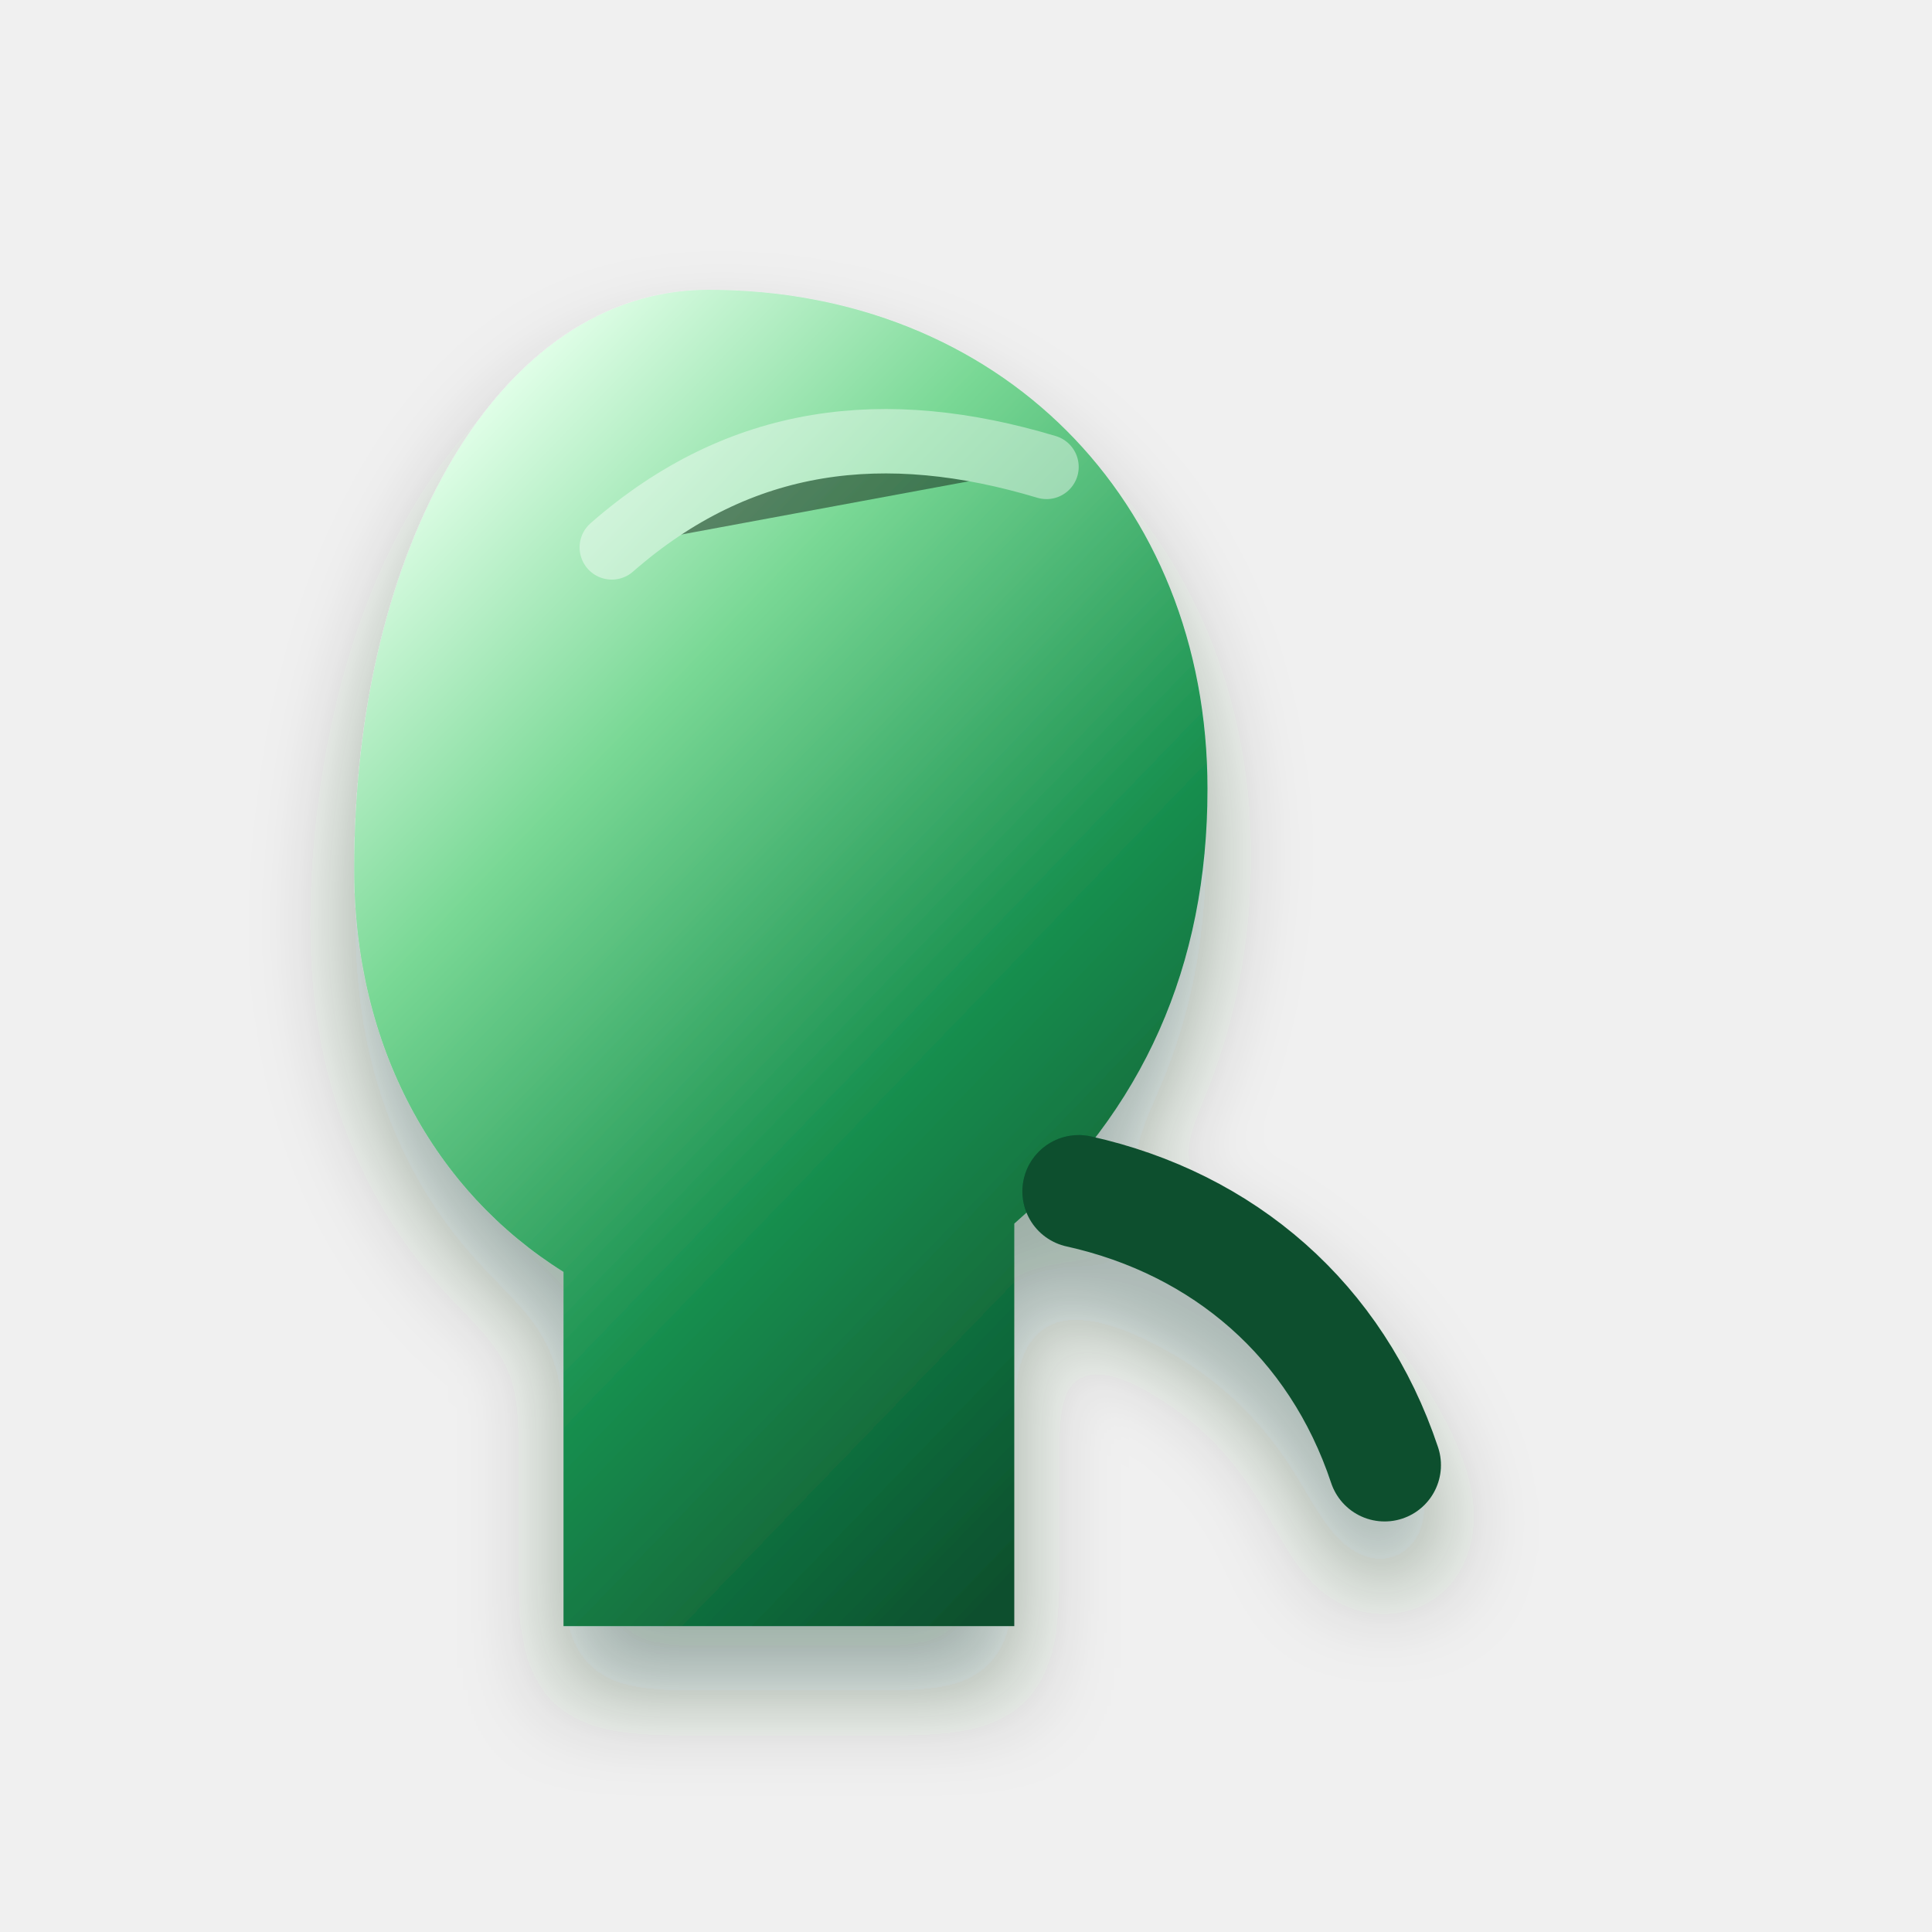
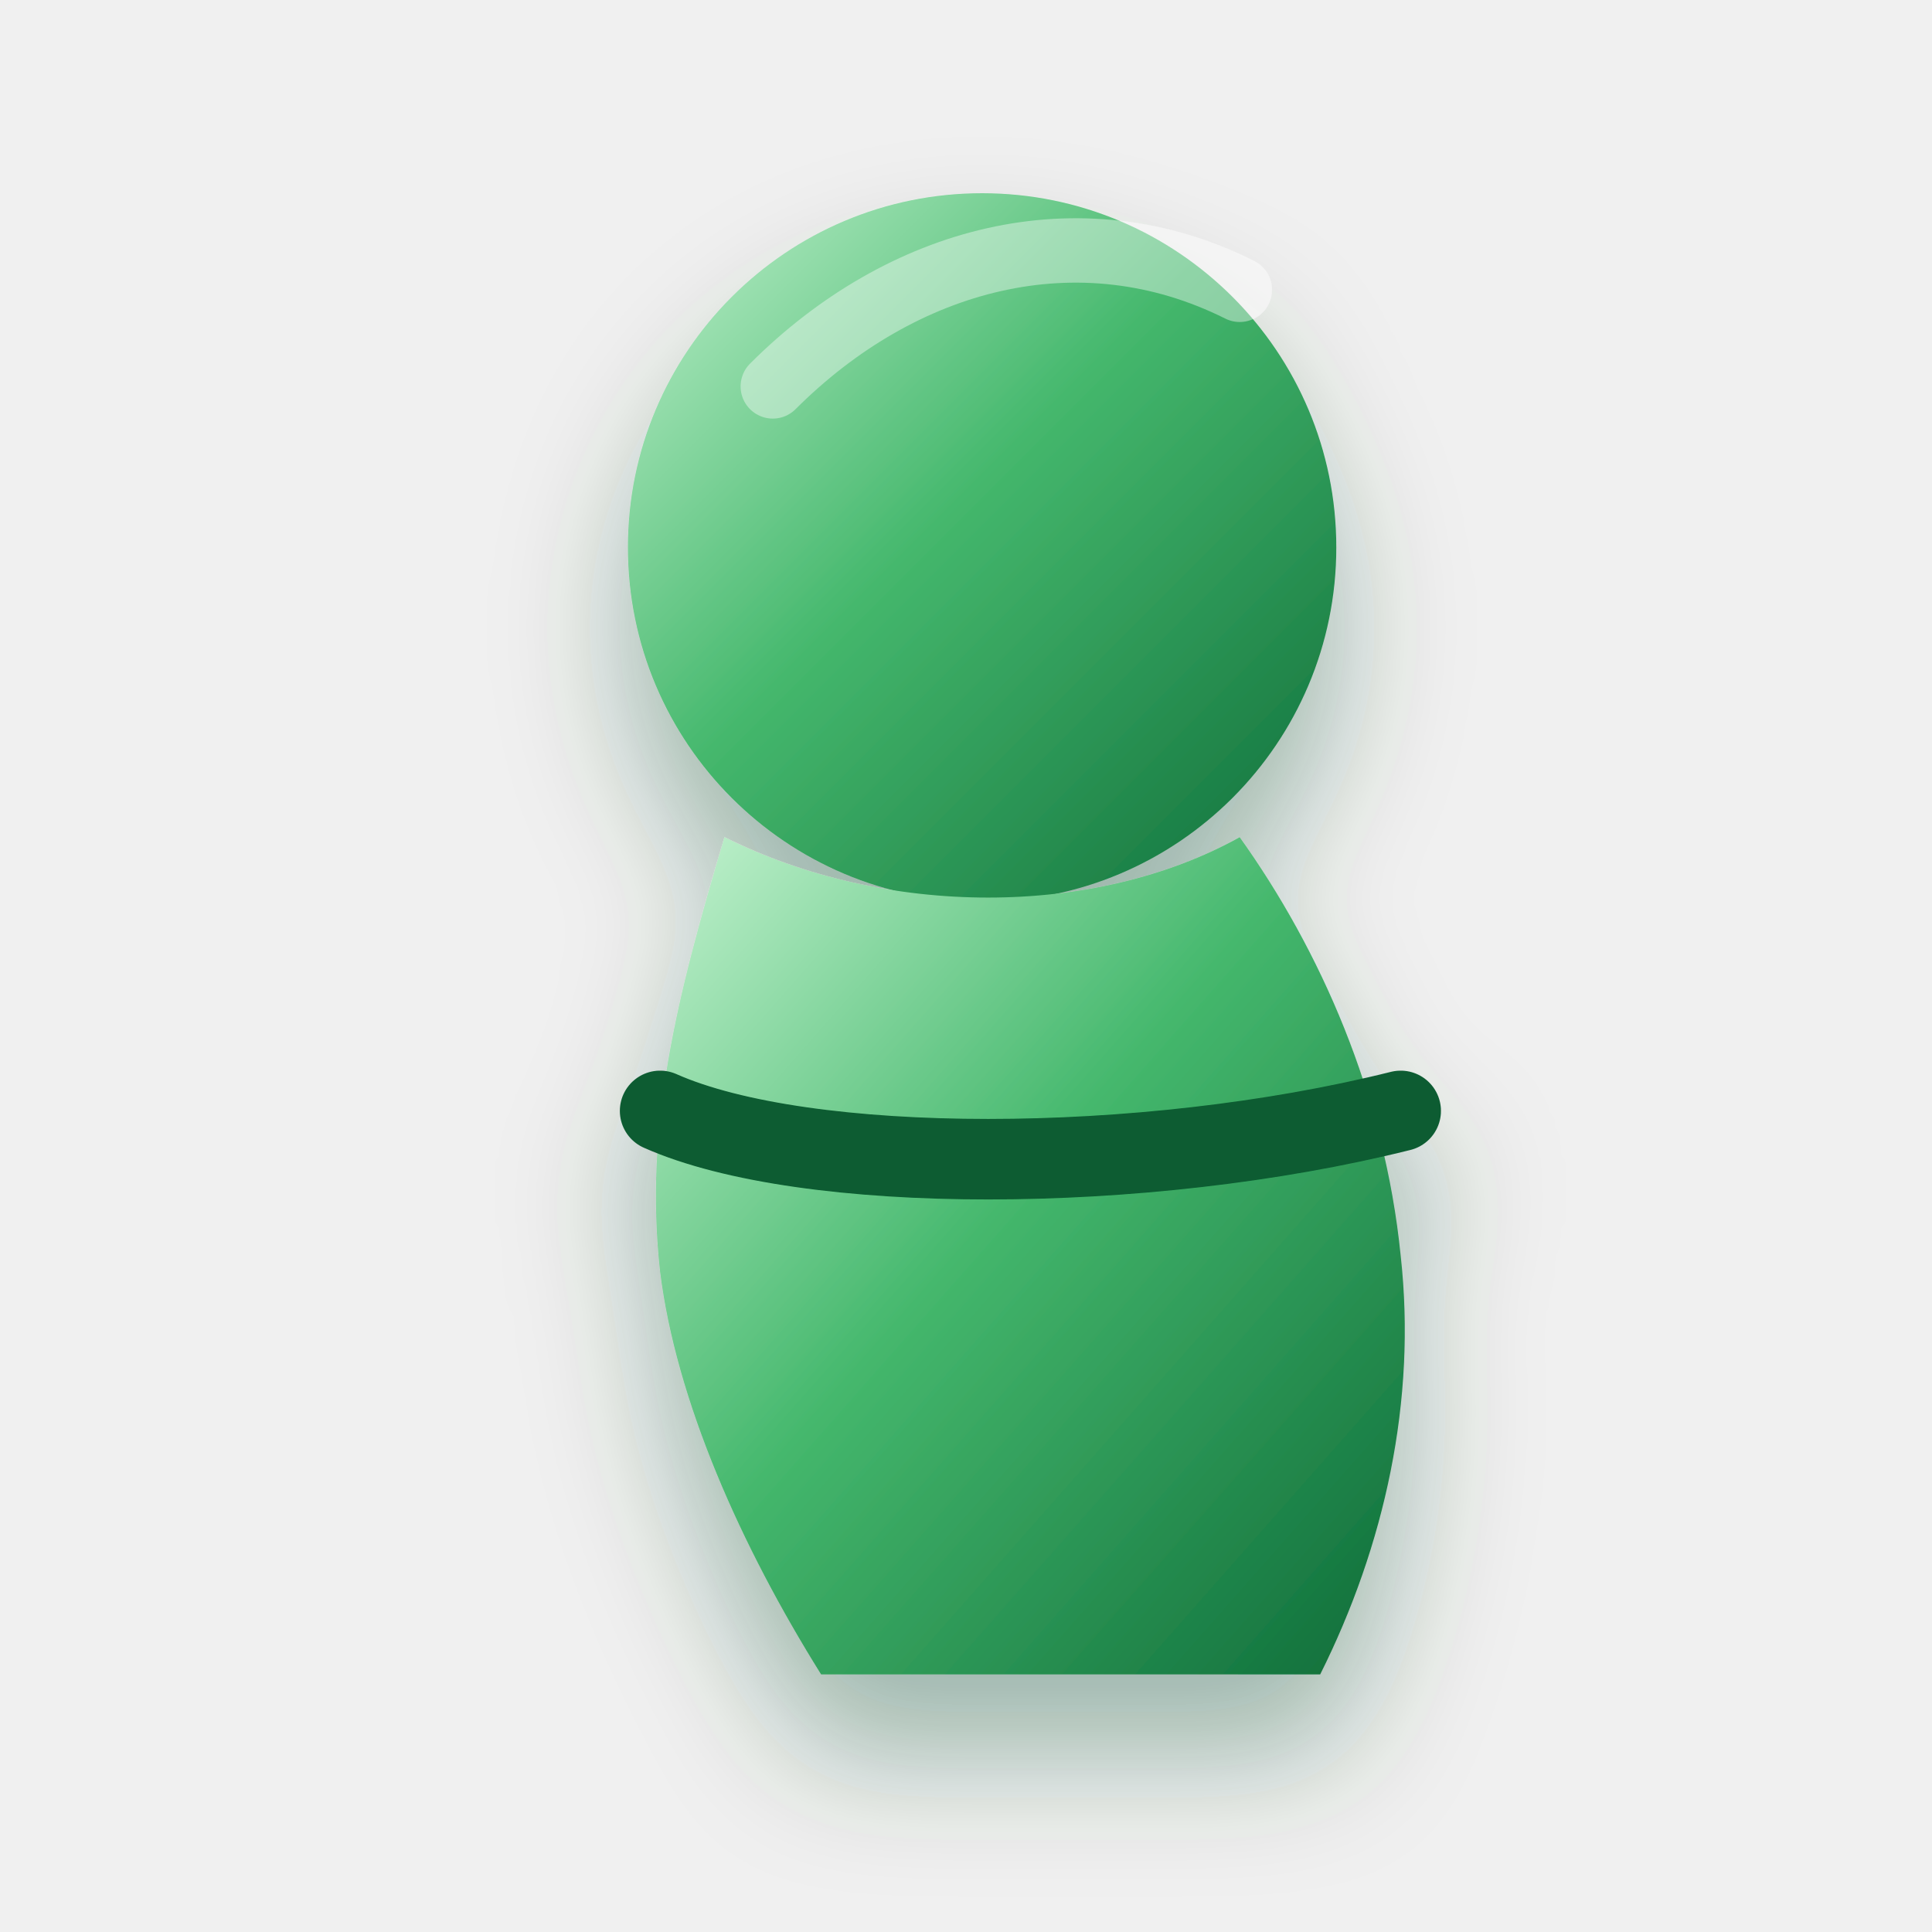
<svg xmlns="http://www.w3.org/2000/svg" viewBox="0 0 120 120">
  <defs>
-     <linearGradient id="g" x1=".2" y1=".05" x2=".8" y2=".95">
-       <stop offset="0" stop-color="#e2ffe9" />
-       <stop offset=".28" stop-color="#79d895" />
-       <stop offset=".63" stop-color="#1a9150" />
-       <stop offset="1" stop-color="#0a4f2d" />
+     <linearGradient id="g" x1="0" y1="0" x2="1" y2="1">
+       <stop offset="0" stop-color="#c4f3d0" />
+       <stop offset=".45" stop-color="#45b86d" />
+       <stop offset="1" stop-color="#0d6b38" />
    </linearGradient>
-     <filter id="s" x="-35%" y="-30%" width="170%" height="180%">
-       <feDropShadow dx="0" dy="4" stdDeviation="3" flood-color="#073a22" flood-opacity=".35" />
+     <filter id="s" x="-25%" y="-25%" width="160%" height="175%">
+       <feDropShadow dx="0" dy="5" stdDeviation="4" flood-color="#084b28" flood-opacity=".34" />
    </filter>
  </defs>
  <g filter="url(#s)">
-     <path d="M44 18c18 0 31 13 31 31 0 11-4 20-12 27v25H35V79c-8-5-13-14-13-25 0-20 9-36 22-36Z" fill="url(#g)" />
-     <path d="M38 34c8-7 17-8 27-5" stroke="#fff" stroke-width="4" opacity=".42" stroke-linecap="round" />
-     <path d="M67 74c9 2 16 8 19 17" fill="none" stroke="#0a4f2d" stroke-width="7" stroke-linecap="round" />
+     <circle cx="61" cy="34" r="22" fill="url(#g)" />
+     <path d="M45 52c-3 10-5 18-4 27 1 8 5 17 10 25h31c4-8 6-17 5-26-1-10-5-19-10-26-9 5-22 5-32 0Z" fill="url(#g)" />
+     <path d="M48 24c8-8 19-11 29-6" fill="none" stroke="#fff" stroke-opacity=".4" stroke-width="4" stroke-linecap="round" />
+     <path d="M41 69c9 4 30 4 46 0" fill="none" stroke="#0a5b30" stroke-width="5" stroke-linecap="round" />
  </g>
</svg>
